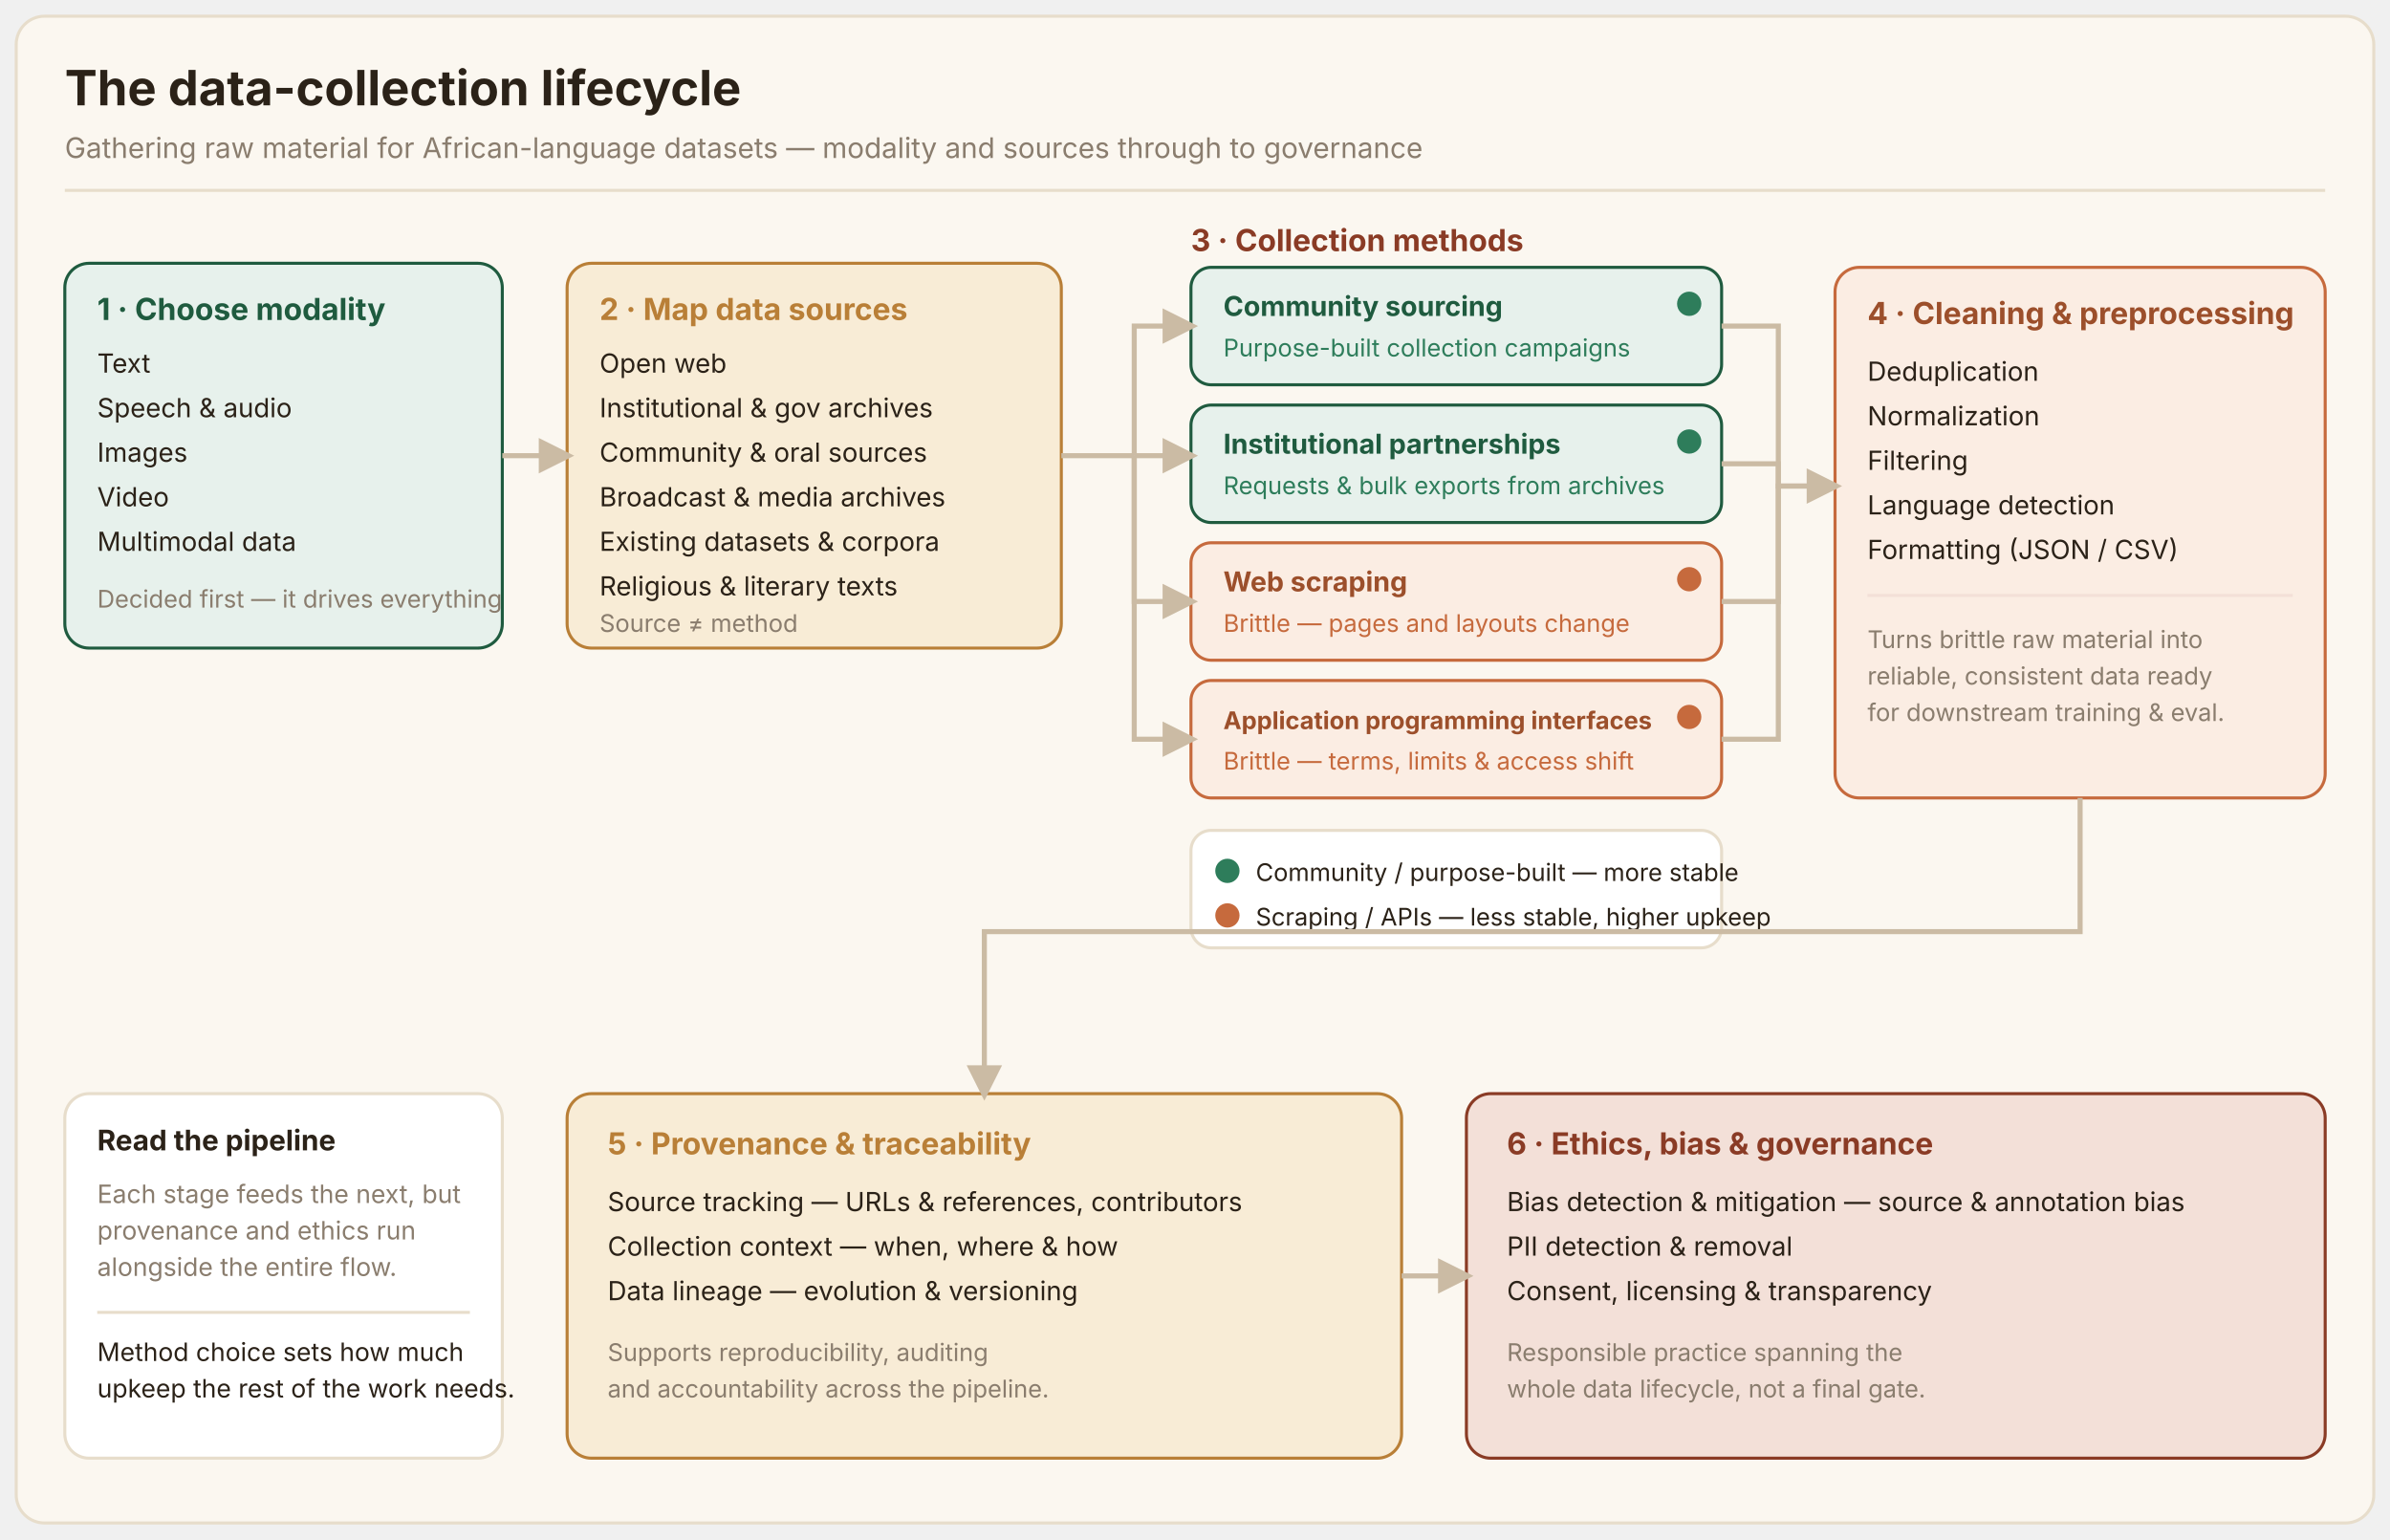
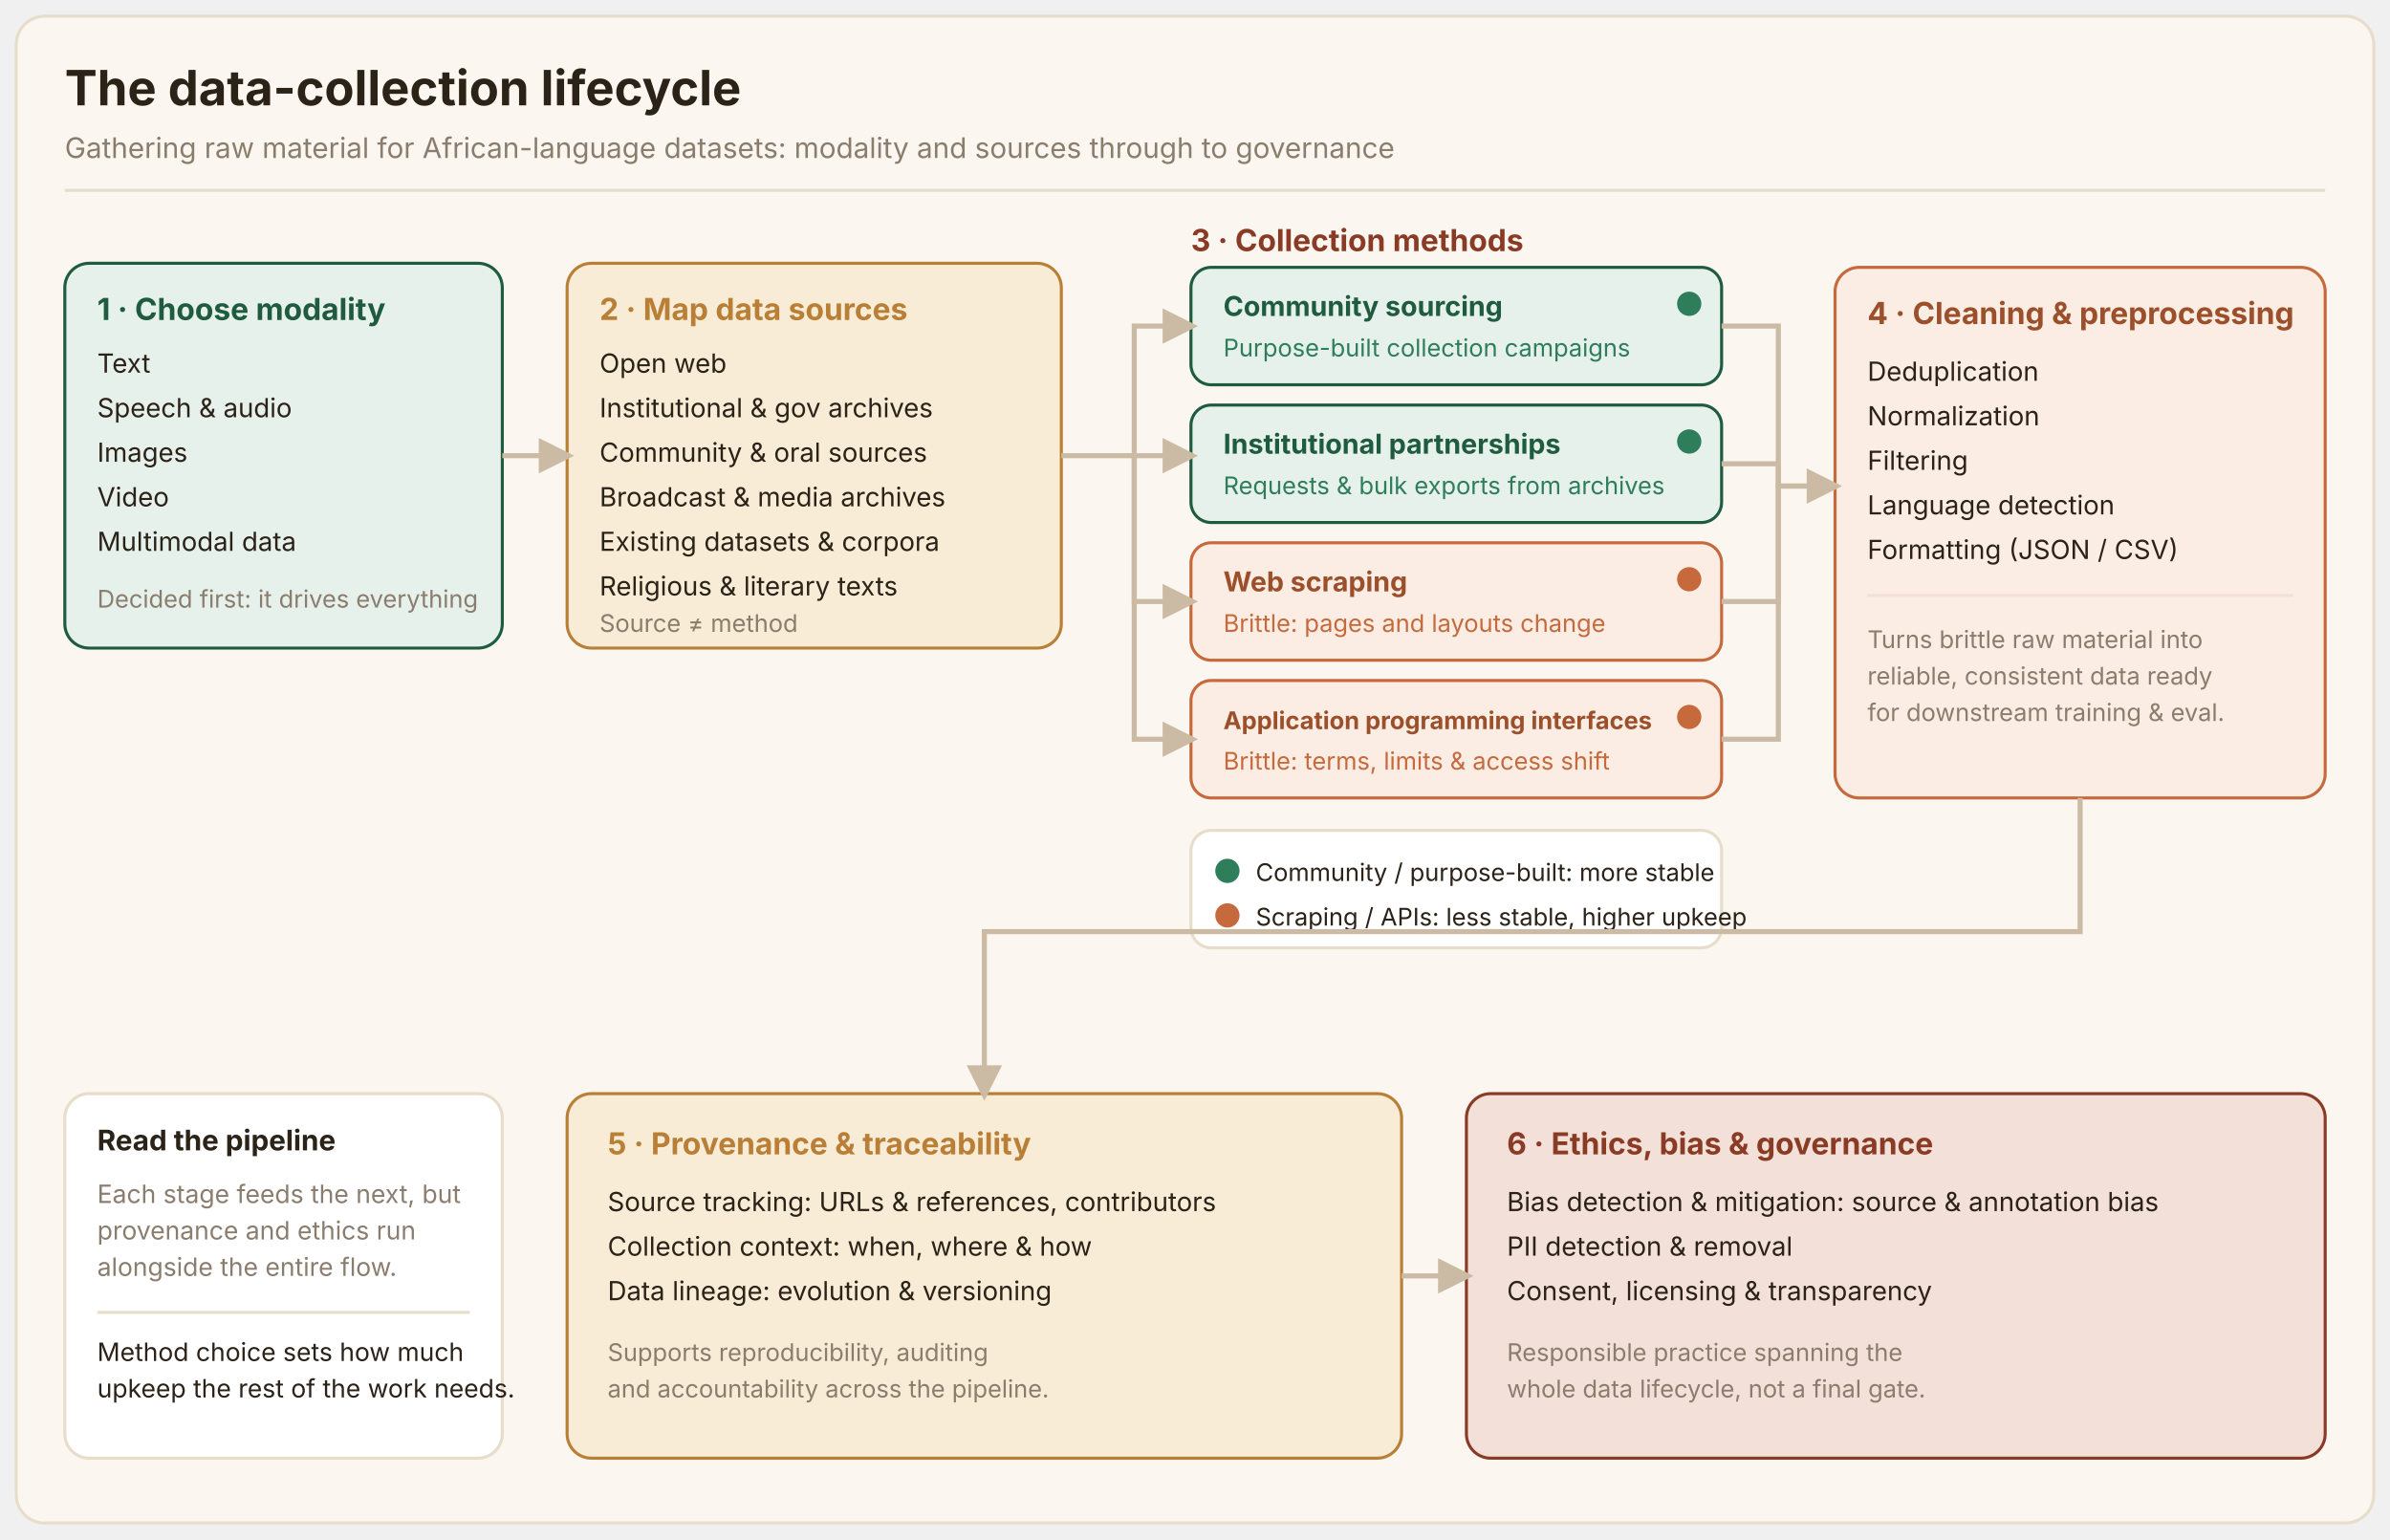
<svg xmlns="http://www.w3.org/2000/svg" viewBox="0 0 1180 760" width="100%" font-family="Inter,'Segoe UI',Roboto,system-ui,sans-serif" role="img" aria-labelledby="title desc">
  <rect x="8" y="8" width="1164" height="744" rx="14" fill="#FBF7F0" stroke="#E7DDCB" stroke-width="1.5" />
  <text x="32" y="52" font-size="24" font-weight="700" fill="#2B2218">The data-collection lifecycle</text>
-   <text x="32" y="78" font-size="14" fill="#8A7D6E">Gathering raw material for African-language datasets — modality and sources through to governance</text>
+   <text x="32" y="78" font-size="14" fill="#8A7D6E">Gathering raw material for African-language datasets: modality and sources through to governance</text>
  <line x1="32" y1="94" x2="1148" y2="94" stroke="#E7DDCB" stroke-width="1.5" />
  <rect x="32" y="130" width="216" height="190" rx="12" fill="#E7F1EC" stroke="#1F5B3F" stroke-width="1.5" />
  <text x="48" y="158" font-size="15" font-weight="700" fill="#1F5B3F">1 · Choose modality</text>
  <text x="48" y="184" font-size="13" fill="#2B2218">Text</text>
  <text x="48" y="206" font-size="13" fill="#2B2218">Speech &amp; audio</text>
  <text x="48" y="228" font-size="13" fill="#2B2218">Images</text>
  <text x="48" y="250" font-size="13" fill="#2B2218">Video</text>
  <text x="48" y="272" font-size="13" fill="#2B2218">Multimodal data</text>
-   <text x="48" y="300" font-size="12" fill="#8A7D6E">Decided first — it drives everything</text>
+   <text x="48" y="300" font-size="12" fill="#8A7D6E">Decided first: it drives everything</text>
  <rect x="280" y="130" width="244" height="190" rx="12" fill="#F8ECD6" stroke="#B97F37" stroke-width="1.5" />
  <text x="296" y="158" font-size="15" font-weight="700" fill="#B97F37">2 · Map data sources</text>
  <text x="296" y="184" font-size="13" fill="#2B2218">Open web</text>
  <text x="296" y="206" font-size="13" fill="#2B2218">Institutional &amp; gov archives</text>
  <text x="296" y="228" font-size="13" fill="#2B2218">Community &amp; oral sources</text>
  <text x="296" y="250" font-size="13" fill="#2B2218">Broadcast &amp; media archives</text>
  <text x="296" y="272" font-size="13" fill="#2B2218">Existing datasets &amp; corpora</text>
  <text x="296" y="294" font-size="13" fill="#2B2218">Religious &amp; literary texts</text>
  <text x="296" y="312" font-size="12" fill="#8A7D6E">Source ≠ method</text>
  <line x1="248" y1="225" x2="280" y2="225" stroke="#CBBBA4" stroke-width="2.5" marker-end="url(#arrow)" />
  <text x="588" y="124" font-size="15" font-weight="700" fill="#8A3B25">3 · Collection methods</text>
  <rect x="588" y="132" width="262" height="58" rx="10" fill="#E7F1EC" stroke="#1F5B3F" stroke-width="1.5" />
  <text x="604" y="156" font-size="13.5" font-weight="700" fill="#1F5B3F">Community sourcing</text>
  <text x="604" y="176" font-size="12" fill="#2E7D5B">Purpose-built collection campaigns</text>
  <circle cx="834" cy="150" r="6" fill="#2E7D5B" />
  <rect x="588" y="200" width="262" height="58" rx="10" fill="#E7F1EC" stroke="#1F5B3F" stroke-width="1.5" />
  <text x="604" y="224" font-size="13.5" font-weight="700" fill="#1F5B3F">Institutional partnerships</text>
  <text x="604" y="244" font-size="12" fill="#2E7D5B">Requests &amp; bulk exports from archives</text>
  <circle cx="834" cy="218" r="6" fill="#2E7D5B" />
  <rect x="588" y="268" width="262" height="58" rx="10" fill="#FBEDE3" stroke="#C66A3D" stroke-width="1.5" />
  <text x="604" y="292" font-size="13.5" font-weight="700" fill="#9C4F2B">Web scraping</text>
-   <text x="604" y="312" font-size="12" fill="#C66A3D">Brittle — pages and layouts change</text>
+   <text x="604" y="312" font-size="12" fill="#C66A3D">Brittle: pages and layouts change</text>
  <circle cx="834" cy="286" r="6" fill="#C66A3D" />
  <rect x="588" y="336" width="262" height="58" rx="10" fill="#FBEDE3" stroke="#C66A3D" stroke-width="1.5" />
  <text x="604" y="360" font-size="12" font-weight="700" fill="#9C4F2B">Application programming interfaces</text>
-   <text x="604" y="380" font-size="12" fill="#C66A3D">Brittle — terms, limits &amp; access shift</text>
+   <text x="604" y="380" font-size="12" fill="#C66A3D">Brittle: terms, limits &amp; access shift</text>
  <circle cx="834" cy="354" r="6" fill="#C66A3D" />
  <rect x="588" y="410" width="262" height="58" rx="10" fill="#FFFFFF" stroke="#E7DDCB" stroke-width="1.5" />
  <circle cx="606" cy="430" r="6" fill="#2E7D5B" />
-   <text x="620" y="435" font-size="12" fill="#2B2218">Community / purpose-built — more stable</text>
+   <text x="620" y="435" font-size="12" fill="#2B2218">Community / purpose-built: more stable</text>
  <circle cx="606" cy="452" r="6" fill="#C66A3D" />
-   <text x="620" y="457" font-size="12" fill="#2B2218">Scraping / APIs — less stable, higher upkeep</text>
+   <text x="620" y="457" font-size="12" fill="#2B2218">Scraping / APIs: less stable, higher upkeep</text>
  <line x1="524" y1="225" x2="560" y2="225" stroke="#CBBBA4" stroke-width="2.5" />
  <path d="M560 225 L560 161 L588 161" fill="none" stroke="#CBBBA4" stroke-width="2.5" marker-end="url(#arrow)" />
  <path d="M560 225 L588 225" fill="none" stroke="#CBBBA4" stroke-width="2.5" marker-end="url(#arrow)" />
  <path d="M560 225 L560 297 L588 297" fill="none" stroke="#CBBBA4" stroke-width="2.5" marker-end="url(#arrow)" />
  <path d="M560 225 L560 365 L588 365" fill="none" stroke="#CBBBA4" stroke-width="2.5" marker-end="url(#arrow)" />
  <rect x="906" y="132" width="242" height="262" rx="12" fill="#FBEDE3" stroke="#C66A3D" stroke-width="1.5" />
  <text x="922" y="160" font-size="15" font-weight="700" fill="#9C4F2B">4 · Cleaning &amp; preprocessing</text>
  <text x="922" y="188" font-size="13" fill="#2B2218">Deduplication</text>
  <text x="922" y="210" font-size="13" fill="#2B2218">Normalization</text>
  <text x="922" y="232" font-size="13" fill="#2B2218">Filtering</text>
  <text x="922" y="254" font-size="13" fill="#2B2218">Language detection</text>
  <text x="922" y="276" font-size="13" fill="#2B2218">Formatting (JSON / CSV)</text>
  <line x1="922" y1="294" x2="1132" y2="294" stroke="#F3E0D8" stroke-width="1.5" />
  <text x="922" y="320" font-size="12" fill="#8A7D6E">Turns brittle raw material into</text>
  <text x="922" y="338" font-size="12" fill="#8A7D6E">reliable, consistent data ready</text>
  <text x="922" y="356" font-size="12" fill="#8A7D6E">for downstream training &amp; eval.</text>
  <path d="M850 161 L878 161 L878 240 L906 240" fill="none" stroke="#CBBBA4" stroke-width="2.5" />
  <path d="M850 229 L878 229 L878 240" fill="none" stroke="#CBBBA4" stroke-width="2.5" />
  <path d="M850 297 L878 297 L878 240" fill="none" stroke="#CBBBA4" stroke-width="2.5" />
  <path d="M850 365 L878 365 L878 240 L906 240" fill="none" stroke="#CBBBA4" stroke-width="2.5" marker-end="url(#arrow)" />
  <rect x="280" y="540" width="412" height="180" rx="12" fill="#F8ECD6" stroke="#B97F37" stroke-width="1.5" />
  <text x="300" y="570" font-size="15" font-weight="700" fill="#B97F37">5 · Provenance &amp; traceability</text>
-   <text x="300" y="598" font-size="13" fill="#2B2218">Source tracking — URLs &amp; references, contributors</text>
-   <text x="300" y="620" font-size="13" fill="#2B2218">Collection context — when, where &amp; how</text>
-   <text x="300" y="642" font-size="13" fill="#2B2218">Data lineage — evolution &amp; versioning</text>
+   <text x="300" y="598" font-size="13" fill="#2B2218">Source tracking: URLs &amp; references, contributors</text>
+   <text x="300" y="620" font-size="13" fill="#2B2218">Collection context: when, where &amp; how</text>
+   <text x="300" y="642" font-size="13" fill="#2B2218">Data lineage: evolution &amp; versioning</text>
  <text x="300" y="672" font-size="12" fill="#8A7D6E">Supports reproducibility, auditing</text>
  <text x="300" y="690" font-size="12" fill="#8A7D6E">and accountability across the pipeline.</text>
  <rect x="724" y="540" width="424" height="180" rx="12" fill="#F3E0D8" stroke="#8A3B25" stroke-width="1.5" />
  <text x="744" y="570" font-size="15" font-weight="700" fill="#8A3B25">6 · Ethics, bias &amp; governance</text>
-   <text x="744" y="598" font-size="13" fill="#2B2218">Bias detection &amp; mitigation — source &amp; annotation bias</text>
+   <text x="744" y="598" font-size="13" fill="#2B2218">Bias detection &amp; mitigation: source &amp; annotation bias</text>
  <text x="744" y="620" font-size="13" fill="#2B2218">PII detection &amp; removal</text>
  <text x="744" y="642" font-size="13" fill="#2B2218">Consent, licensing &amp; transparency</text>
  <text x="744" y="672" font-size="12" fill="#8A7D6E">Responsible practice spanning the</text>
  <text x="744" y="690" font-size="12" fill="#8A7D6E">whole data lifecycle, not a final gate.</text>
  <path d="M1027 394 L1027 460 L486 460 L486 540" fill="none" stroke="#CBBBA4" stroke-width="2.5" marker-end="url(#arrow)" />
  <line x1="692" y1="630" x2="724" y2="630" stroke="#CBBBA4" stroke-width="2.5" marker-end="url(#arrow)" />
  <rect x="32" y="540" width="216" height="180" rx="12" fill="#FFFFFF" stroke="#E7DDCB" stroke-width="1.5" />
  <text x="48" y="568" font-size="14" font-weight="700" fill="#2B2218">Read the pipeline</text>
  <text x="48" y="594" font-size="12.5" fill="#8A7D6E">Each stage feeds the next, but</text>
  <text x="48" y="612" font-size="12.5" fill="#8A7D6E">provenance and ethics run</text>
  <text x="48" y="630" font-size="12.5" fill="#8A7D6E">alongside the entire flow.</text>
  <line x1="48" y1="648" x2="232" y2="648" stroke="#E7DDCB" stroke-width="1.5" />
  <text x="48" y="672" font-size="12.5" fill="#2B2218">Method choice sets how much</text>
  <text x="48" y="690" font-size="12.5" fill="#2B2218">upkeep the rest of the work needs.</text>
  <defs>
    <marker id="arrow" viewBox="0 0 10 10" refX="8" refY="5" markerWidth="7" markerHeight="7" orient="auto-start-reverse">
      <path d="M0 0 L10 5 L0 10 z" fill="#CBBBA4" />
    </marker>
  </defs>
</svg>
